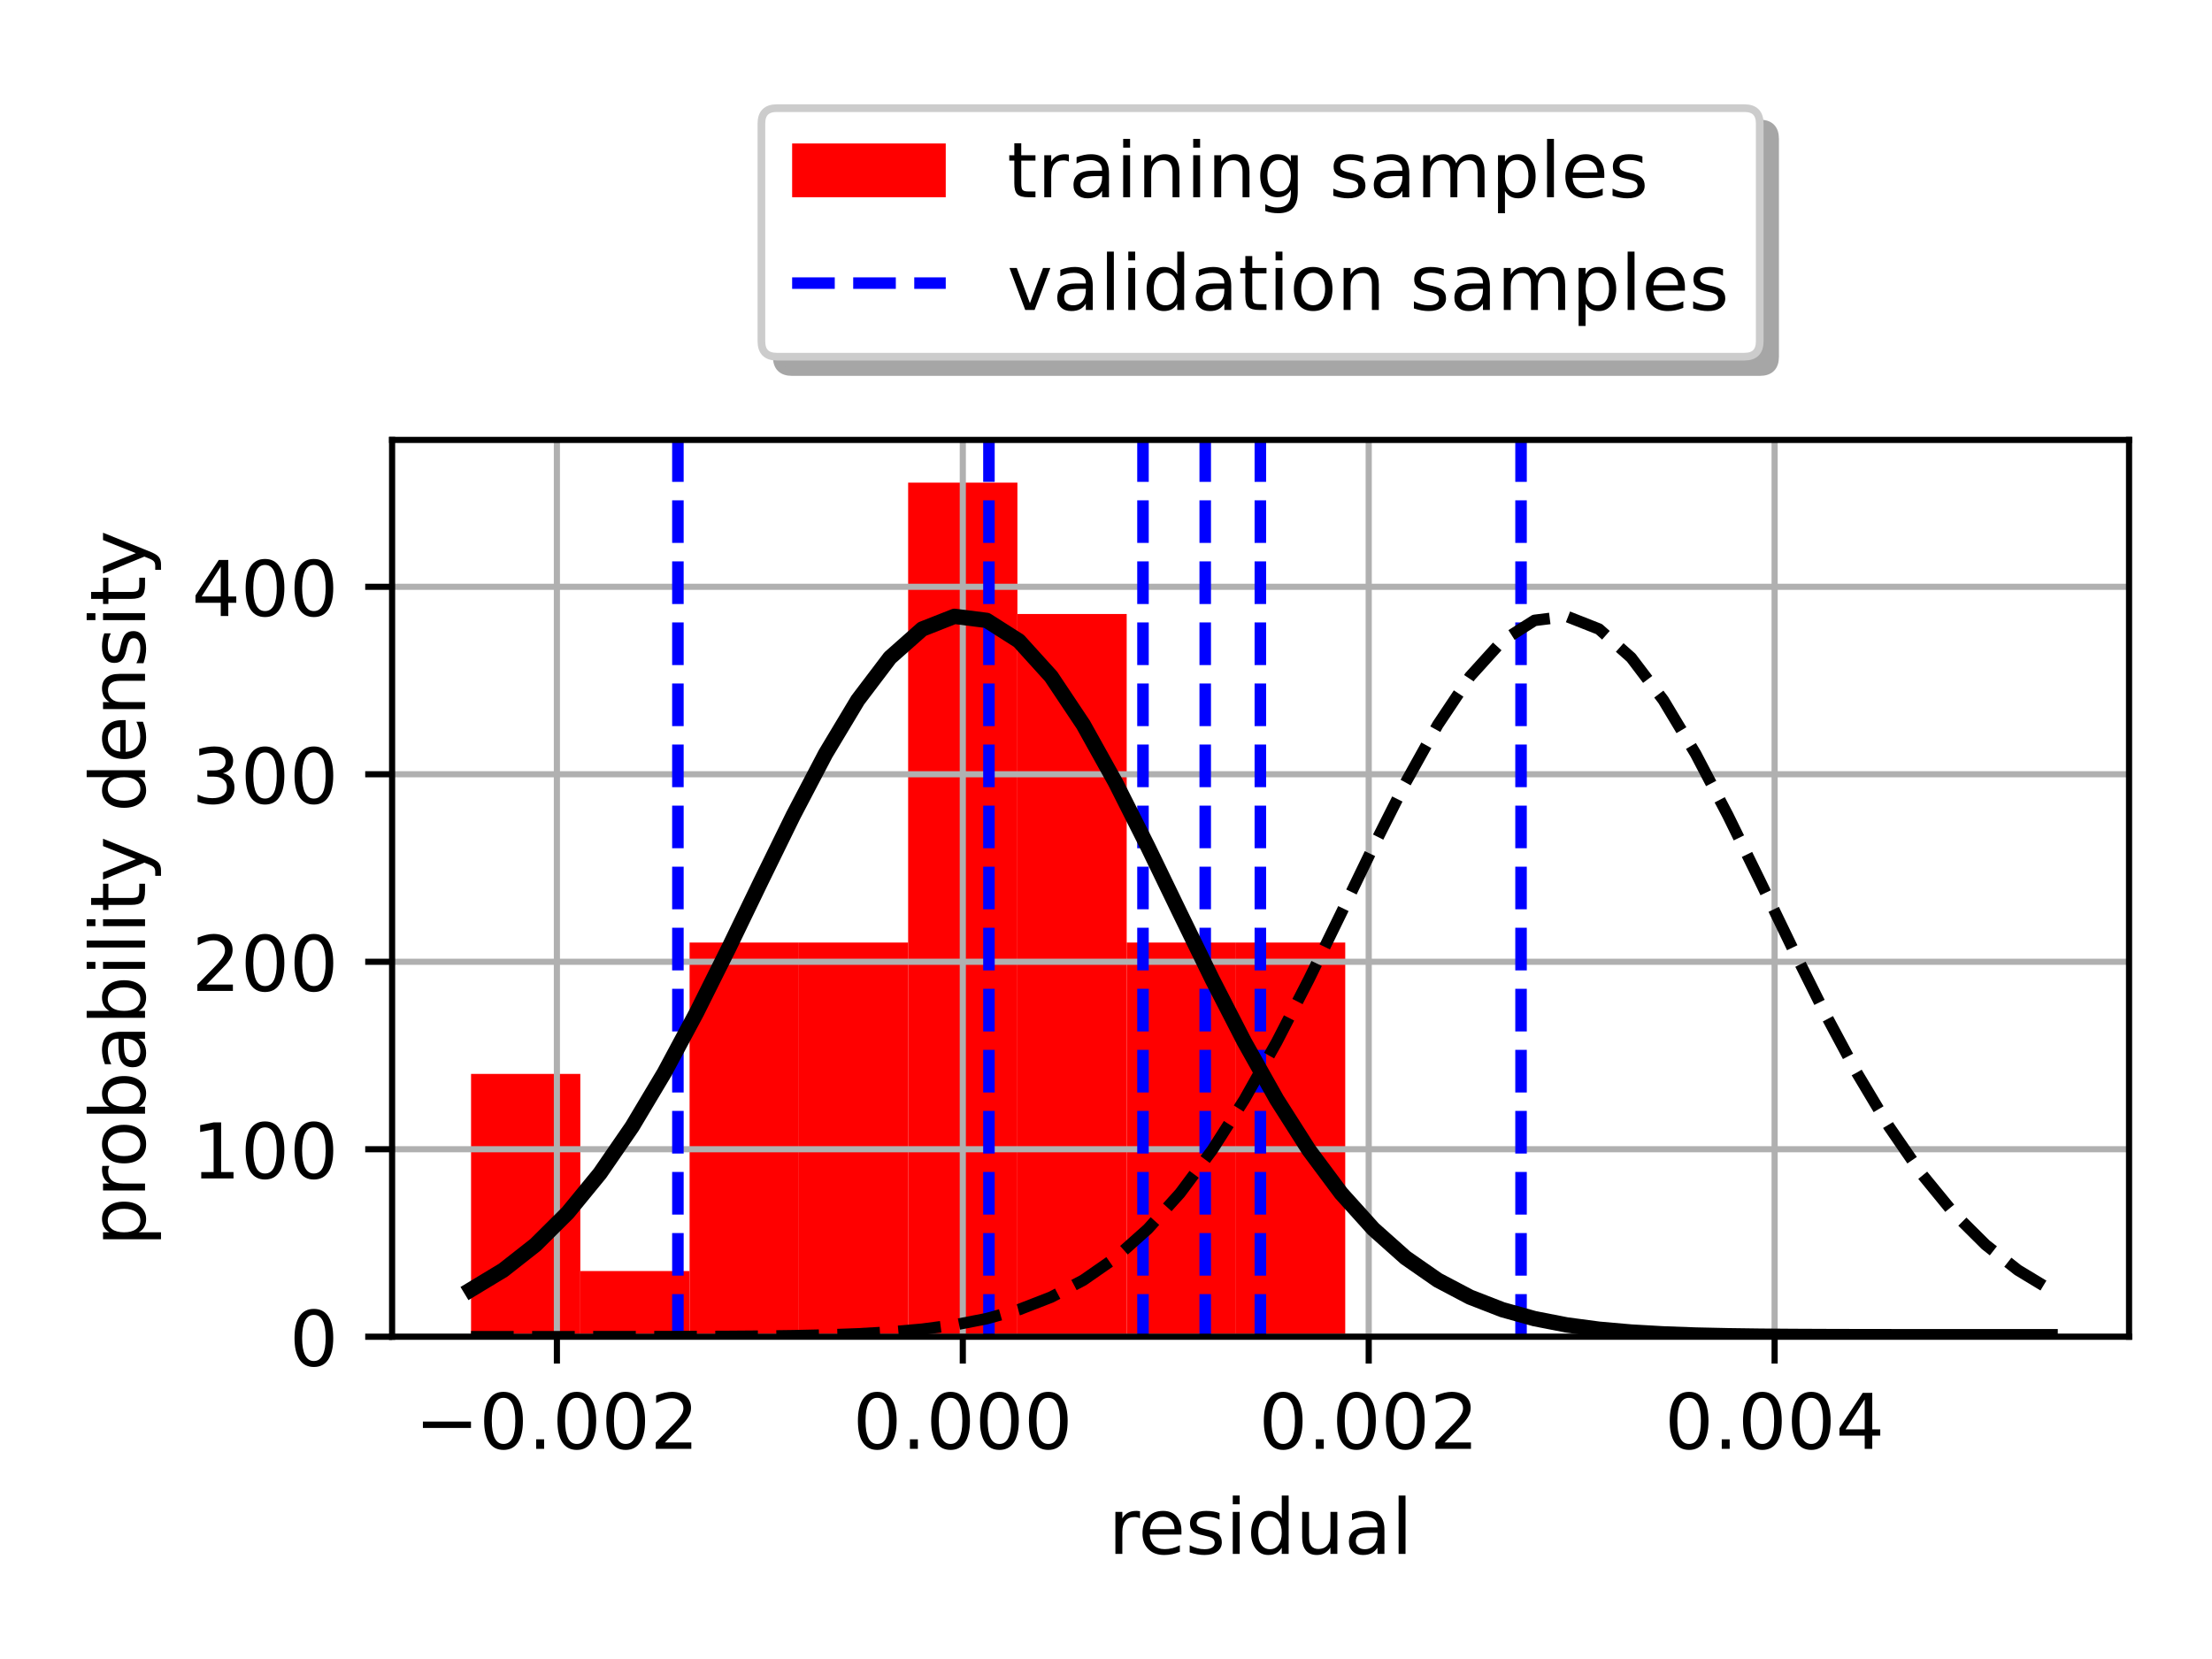
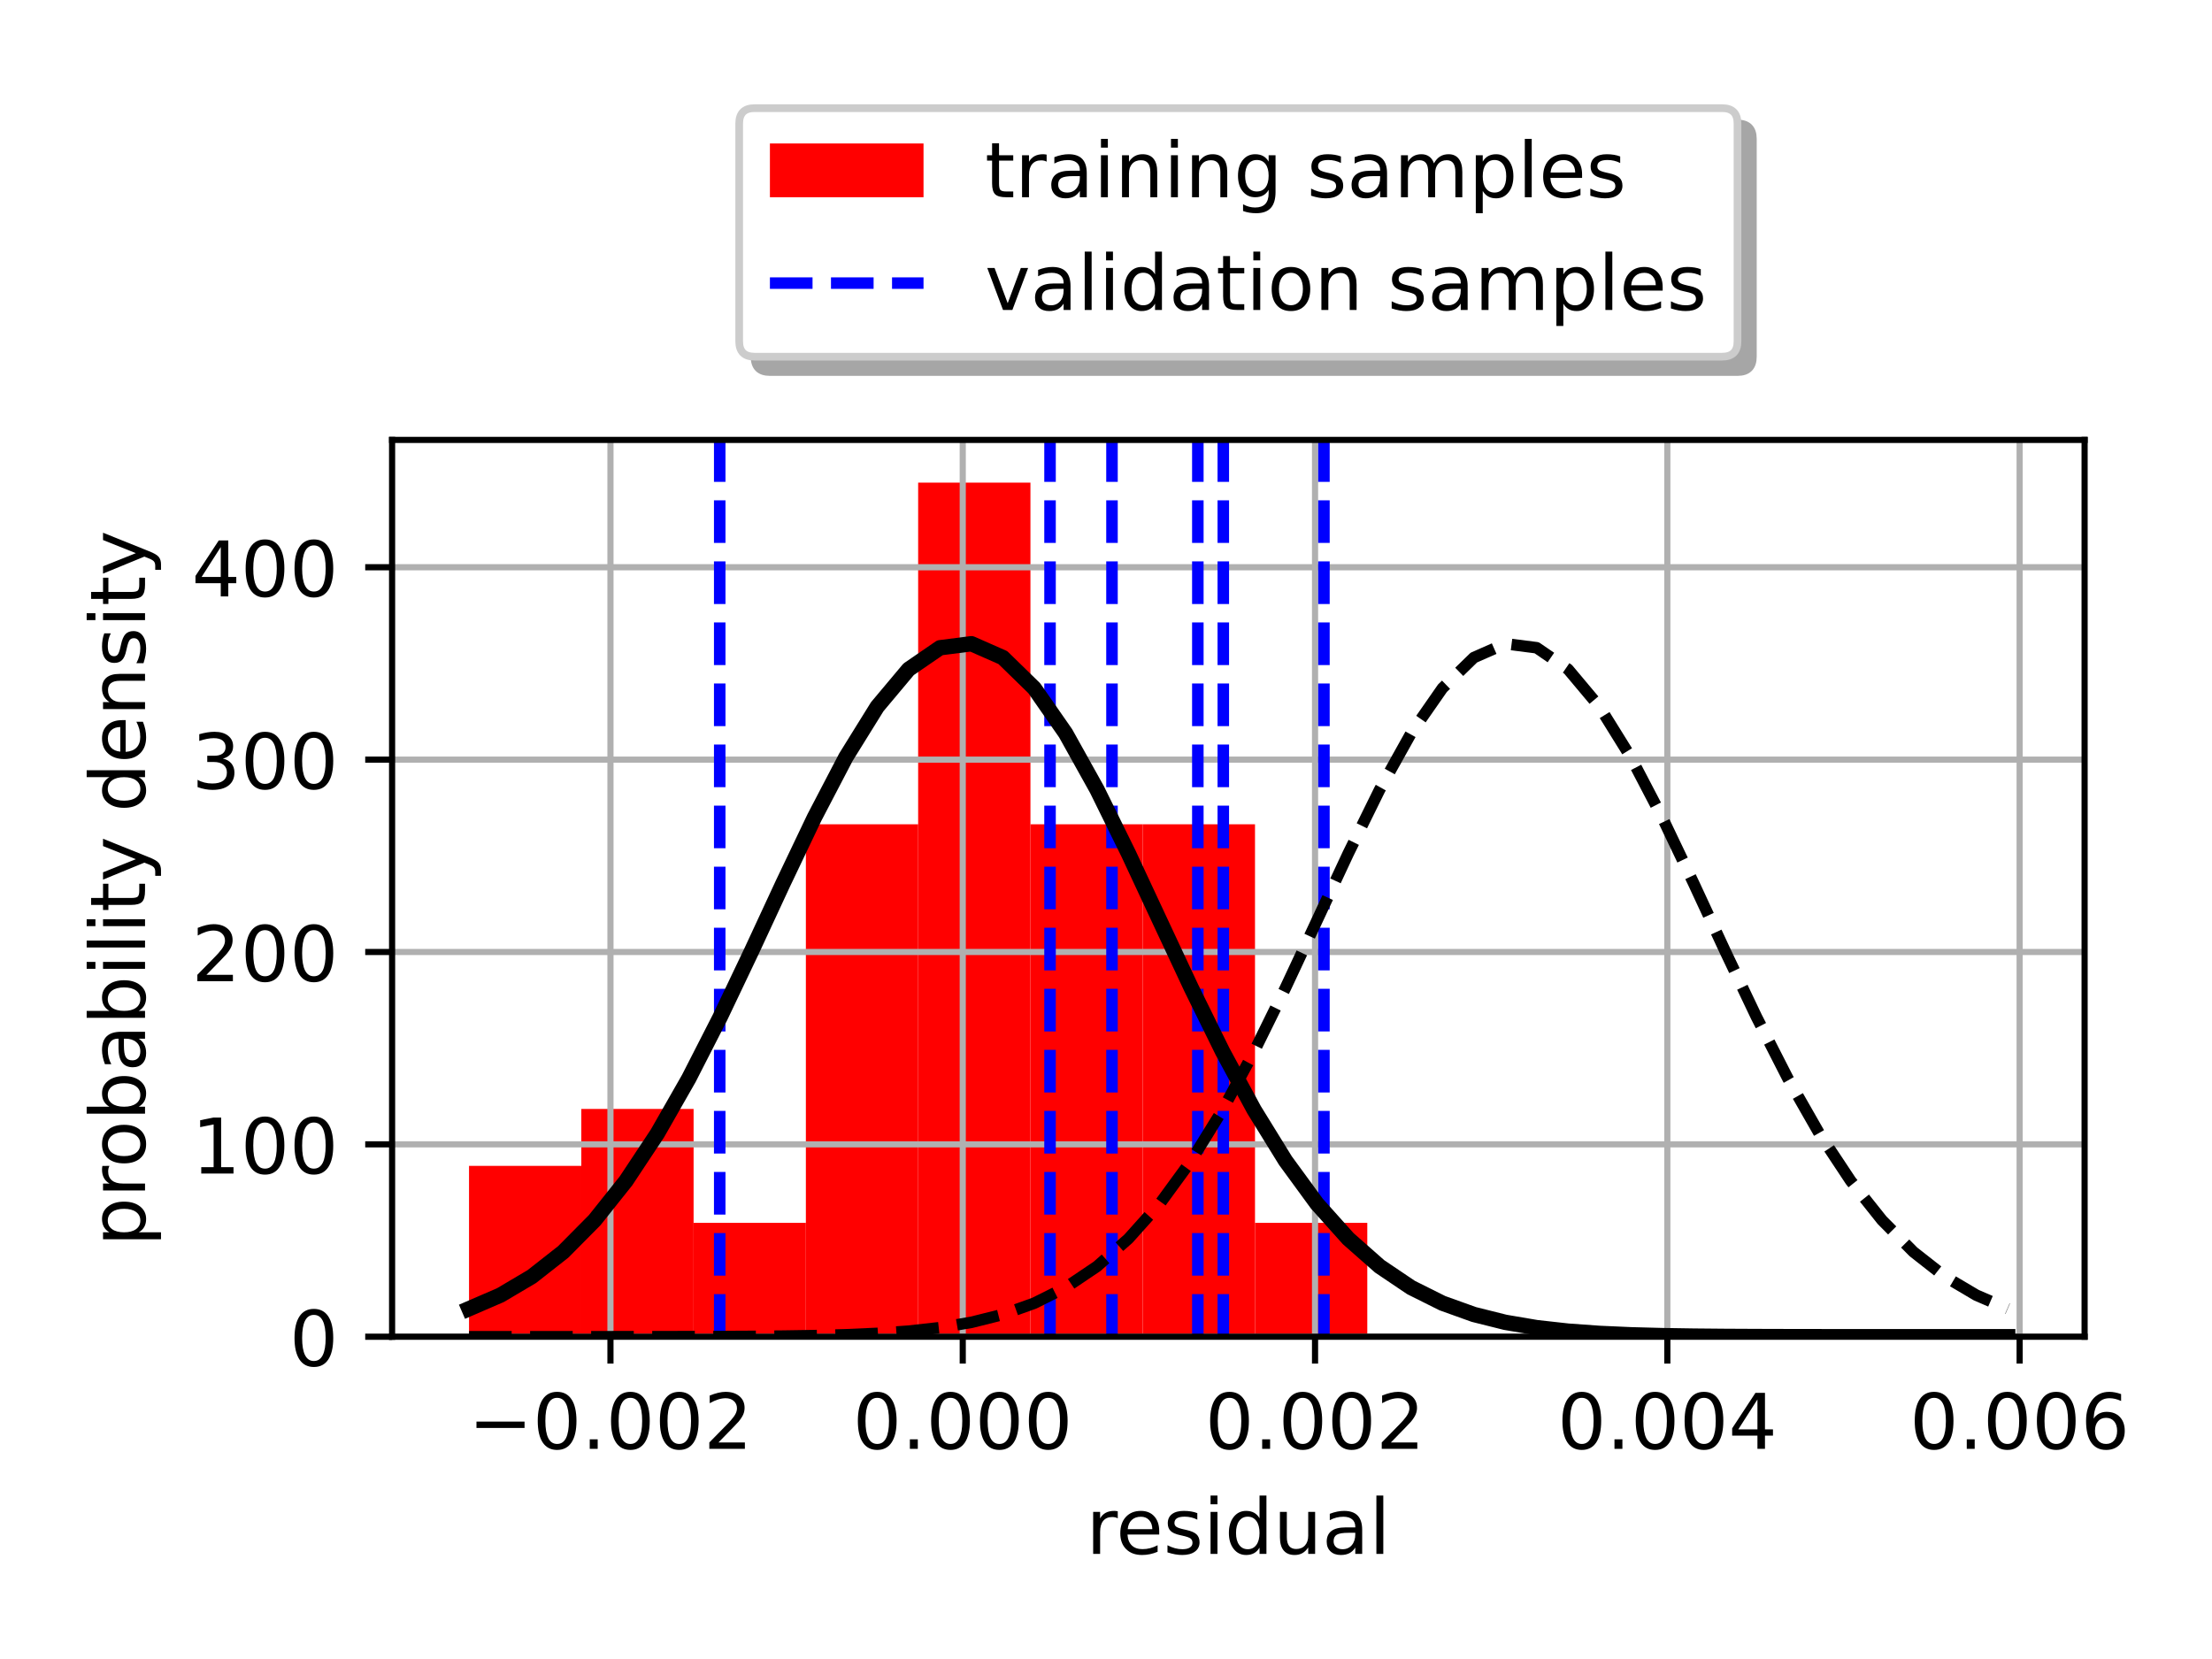
<svg xmlns="http://www.w3.org/2000/svg" xmlns:xlink="http://www.w3.org/1999/xlink" width="288pt" height="216pt" viewBox="0 0 288 216" version="1.1">
  <defs>
    <style type="text/css">*{stroke-linejoin: round; stroke-linecap: butt}</style>
  </defs>
  <g id="figure_1">
    <g id="patch_1">
      <path d="M 0 216  L 288 216  L 288 0  L 0 0  z " style="fill: #ffffff" />
    </g>
    <g id="axes_1">
      <g id="patch_2">
-         <path d="M 51.05 174.04  L 277.2 174.04  L 277.2 57.276  L 51.05 57.276  z " style="fill: #ffffff" />
+         <path d="M 51.05 174.04  L 271.413 174.04  L 271.413 57.276  L 51.05 57.276  z " style="fill: #ffffff" />
      </g>
      <g id="patch_3">
-         <path d="M 61.33 174.04  L 75.557 174.04  L 75.557 139.823  L 61.33 139.823  z " clip-path="url(#p3911aca12f)" style="fill: #ff0000" />
+         <path d="M 61.067 174.04  L 75.686 174.04  L 75.686 151.799  L 61.067 151.799  z " clip-path="url(#p7b6c5e322c)" style="fill: #ff0000" />
      </g>
      <g id="patch_4">
-         <path d="M 75.557 174.04  L 89.784 174.04  L 89.784 165.486  L 75.557 165.486  z " clip-path="url(#p3911aca12f)" style="fill: #ff0000" />
+         <path d="M 75.686 174.04  L 90.305 174.04  L 90.305 144.386  L 75.686 144.386  z " clip-path="url(#p7b6c5e322c)" style="fill: #ff0000" />
      </g>
      <g id="patch_5">
-         <path d="M 89.784 174.04  L 104.012 174.04  L 104.012 122.715  L 89.784 122.715  z " clip-path="url(#p3911aca12f)" style="fill: #ff0000" />
+         <path d="M 90.305 174.04  L 104.924 174.04  L 104.924 159.213  L 90.305 159.213  z " clip-path="url(#p7b6c5e322c)" style="fill: #ff0000" />
      </g>
      <g id="patch_6">
-         <path d="M 104.012 174.04  L 118.239 174.04  L 118.239 122.715  L 104.012 122.715  z " clip-path="url(#p3911aca12f)" style="fill: #ff0000" />
+         <path d="M 104.924 174.04  L 119.543 174.04  L 119.543 107.318  L 104.924 107.318  z " clip-path="url(#p7b6c5e322c)" style="fill: #ff0000" />
      </g>
      <g id="patch_7">
-         <path d="M 118.239 174.04  L 132.466 174.04  L 132.466 62.836  L 118.239 62.836  z " clip-path="url(#p3911aca12f)" style="fill: #ff0000" />
+         <path d="M 119.543 174.04  L 134.162 174.04  L 134.162 62.836  L 119.543 62.836  z " clip-path="url(#p7b6c5e322c)" style="fill: #ff0000" />
      </g>
      <g id="patch_8">
-         <path d="M 132.466 174.04  L 146.694 174.04  L 146.694 79.944  L 132.466 79.944  z " clip-path="url(#p3911aca12f)" style="fill: #ff0000" />
+         <path d="M 134.162 174.04  L 148.781 174.04  L 148.781 107.318  L 134.162 107.318  z " clip-path="url(#p7b6c5e322c)" style="fill: #ff0000" />
      </g>
      <g id="patch_9">
-         <path d="M 146.694 174.04  L 160.921 174.04  L 160.921 122.715  L 146.694 122.715  z " clip-path="url(#p3911aca12f)" style="fill: #ff0000" />
+         <path d="M 148.781 174.04  L 163.4 174.04  L 163.4 107.318  L 148.781 107.318  z " clip-path="url(#p7b6c5e322c)" style="fill: #ff0000" />
      </g>
      <g id="patch_10">
-         <path d="M 160.921 174.04  L 175.148 174.04  L 175.148 122.715  L 160.921 122.715  z " clip-path="url(#p3911aca12f)" style="fill: #ff0000" />
+         <path d="M 163.4 174.04  L 178.019 174.04  L 178.019 159.213  L 163.4 159.213  z " clip-path="url(#p7b6c5e322c)" style="fill: #ff0000" />
      </g>
      <g id="matplotlib.axis_1">
        <g id="xtick_1">
          <g id="line2d_1">
-             <path d="M 72.507 174.04  L 72.507 57.276  " clip-path="url(#p3911aca12f)" style="fill: none; stroke: #b0b0b0; stroke-width: 0.8; stroke-linecap: square" />
+             <path d="M 79.481 174.04  L 79.481 57.276  " clip-path="url(#p7b6c5e322c)" style="fill: none; stroke: #b0b0b0; stroke-width: 0.8; stroke-linecap: square" />
          </g>
          <g id="line2d_2">
            <defs>
-               <path id="m4d788b2079" d="M 0 0  L 0 3.5  " style="stroke: #000000; stroke-width: 0.8" />
-             </defs>
-             <g>
-               <use xlink:href="#m4d788b2079" x="72.507" y="174.04" style="stroke: #000000; stroke-width: 0.8" />
+               <path id="m85b36ac8df" d="M 0 0  L 0 3.5  " style="stroke: #000000; stroke-width: 0.8" />
+             </defs>
+             <g>
+               <use xlink:href="#m85b36ac8df" x="79.481" y="174.04" style="stroke: #000000; stroke-width: 0.8" />
            </g>
          </g>
          <g id="text_1">
-             <g transform="translate(54.00267 188.6384) scale(0.1 -0.1)">
+             <g transform="translate(60.97675 188.6384) scale(0.1 -0.1)">
              <defs>
                <path id="DejaVuSans-2212" d="M 678 2272  L 4684 2272  L 4684 1741  L 678 1741  L 678 2272  z " transform="scale(0.015625)" />
                <path id="DejaVuSans-30" d="M 2034 4250  Q 1547 4250 1301 3770  Q 1056 3291 1056 2328  Q 1056 1369 1301 889  Q 1547 409 2034 409  Q 2525 409 2770 889  Q 3016 1369 3016 2328  Q 3016 3291 2770 3770  Q 2525 4250 2034 4250  z M 2034 4750  Q 2819 4750 3233 4129  Q 3647 3509 3647 2328  Q 3647 1150 3233 529  Q 2819 -91 2034 -91  Q 1250 -91 836 529  Q 422 1150 422 2328  Q 422 3509 836 4129  Q 1250 4750 2034 4750  z " transform="scale(0.015625)" />
                <path id="DejaVuSans-2e" d="M 684 794  L 1344 794  L 1344 0  L 684 0  L 684 794  z " transform="scale(0.015625)" />
                <path id="DejaVuSans-32" d="M 1228 531  L 3431 531  L 3431 0  L 469 0  L 469 531  Q 828 903 1448 1529  Q 2069 2156 2228 2338  Q 2531 2678 2651 2914  Q 2772 3150 2772 3378  Q 2772 3750 2511 3984  Q 2250 4219 1831 4219  Q 1534 4219 1204 4116  Q 875 4013 500 3803  L 500 4441  Q 881 4594 1212 4672  Q 1544 4750 1819 4750  Q 2544 4750 2975 4387  Q 3406 4025 3406 3419  Q 3406 3131 3298 2873  Q 3191 2616 2906 2266  Q 2828 2175 2409 1742  Q 1991 1309 1228 531  z " transform="scale(0.015625)" />
              </defs>
              <use xlink:href="#DejaVuSans-2212" />
              <use xlink:href="#DejaVuSans-30" x="83.789" />
              <use xlink:href="#DejaVuSans-2e" x="147.412" />
              <use xlink:href="#DejaVuSans-30" x="179.199" />
              <use xlink:href="#DejaVuSans-30" x="242.822" />
              <use xlink:href="#DejaVuSans-32" x="306.445" />
            </g>
          </g>
        </g>
        <g id="xtick_2">
          <g id="line2d_3">
-             <path d="M 125.356 174.04  L 125.356 57.276  " clip-path="url(#p3911aca12f)" style="fill: none; stroke: #b0b0b0; stroke-width: 0.8; stroke-linecap: square" />
+             <path d="M 125.349 174.04  L 125.349 57.276  " clip-path="url(#p7b6c5e322c)" style="fill: none; stroke: #b0b0b0; stroke-width: 0.8; stroke-linecap: square" />
          </g>
          <g id="line2d_4">
            <g>
-               <use xlink:href="#m4d788b2079" x="125.356" y="174.04" style="stroke: #000000; stroke-width: 0.8" />
+               <use xlink:href="#m85b36ac8df" x="125.349" y="174.04" style="stroke: #000000; stroke-width: 0.8" />
            </g>
          </g>
          <g id="text_2">
-             <g transform="translate(111.0416 188.6384) scale(0.1 -0.1)">
+             <g transform="translate(111.0349 188.6384) scale(0.1 -0.1)">
              <use xlink:href="#DejaVuSans-30" />
              <use xlink:href="#DejaVuSans-2e" x="63.623" />
              <use xlink:href="#DejaVuSans-30" x="95.41" />
              <use xlink:href="#DejaVuSans-30" x="159.033" />
              <use xlink:href="#DejaVuSans-30" x="222.656" />
            </g>
          </g>
        </g>
        <g id="xtick_3">
          <g id="line2d_5">
-             <path d="M 178.205 174.04  L 178.205 57.276  " clip-path="url(#p3911aca12f)" style="fill: none; stroke: #b0b0b0; stroke-width: 0.8; stroke-linecap: square" />
+             <path d="M 171.217 174.04  L 171.217 57.276  " clip-path="url(#p7b6c5e322c)" style="fill: none; stroke: #b0b0b0; stroke-width: 0.8; stroke-linecap: square" />
          </g>
          <g id="line2d_6">
            <g>
-               <use xlink:href="#m4d788b2079" x="178.205" y="174.04" style="stroke: #000000; stroke-width: 0.8" />
+               <use xlink:href="#m85b36ac8df" x="171.217" y="174.04" style="stroke: #000000; stroke-width: 0.8" />
            </g>
          </g>
          <g id="text_3">
-             <g transform="translate(163.8907 188.6384) scale(0.1 -0.1)">
+             <g transform="translate(156.9032 188.6384) scale(0.1 -0.1)">
              <use xlink:href="#DejaVuSans-30" />
              <use xlink:href="#DejaVuSans-2e" x="63.623" />
              <use xlink:href="#DejaVuSans-30" x="95.41" />
              <use xlink:href="#DejaVuSans-30" x="159.033" />
              <use xlink:href="#DejaVuSans-32" x="222.656" />
            </g>
          </g>
        </g>
        <g id="xtick_4">
          <g id="line2d_7">
-             <path d="M 231.054 174.04  L 231.054 57.276  " clip-path="url(#p3911aca12f)" style="fill: none; stroke: #b0b0b0; stroke-width: 0.8; stroke-linecap: square" />
+             <path d="M 217.086 174.04  L 217.086 57.276  " clip-path="url(#p7b6c5e322c)" style="fill: none; stroke: #b0b0b0; stroke-width: 0.8; stroke-linecap: square" />
          </g>
          <g id="line2d_8">
            <g>
-               <use xlink:href="#m4d788b2079" x="231.054" y="174.04" style="stroke: #000000; stroke-width: 0.8" />
+               <use xlink:href="#m85b36ac8df" x="217.086" y="174.04" style="stroke: #000000; stroke-width: 0.8" />
            </g>
          </g>
          <g id="text_4">
-             <g transform="translate(216.7398 188.6384) scale(0.1 -0.1)">
+             <g transform="translate(202.7715 188.6384) scale(0.1 -0.1)">
              <defs>
                <path id="DejaVuSans-34" d="M 2419 4116  L 825 1625  L 2419 1625  L 2419 4116  z M 2253 4666  L 3047 4666  L 3047 1625  L 3713 1625  L 3713 1100  L 3047 1100  L 3047 0  L 2419 0  L 2419 1100  L 313 1100  L 313 1709  L 2253 4666  z " transform="scale(0.015625)" />
              </defs>
              <use xlink:href="#DejaVuSans-30" />
              <use xlink:href="#DejaVuSans-2e" x="63.623" />
              <use xlink:href="#DejaVuSans-30" x="95.41" />
              <use xlink:href="#DejaVuSans-30" x="159.033" />
              <use xlink:href="#DejaVuSans-34" x="222.656" />
            </g>
          </g>
        </g>
-         <g id="text_5">
-           <g transform="translate(144.3156 202.3166) scale(0.1 -0.1)">
+         <g id="xtick_5">
+           <g id="line2d_9">
+             <path d="M 262.954 174.04  L 262.954 57.276  " clip-path="url(#p7b6c5e322c)" style="fill: none; stroke: #b0b0b0; stroke-width: 0.8; stroke-linecap: square" />
+           </g>
+           <g id="line2d_10">
+             <g>
+               <use xlink:href="#m85b36ac8df" x="262.954" y="174.04" style="stroke: #000000; stroke-width: 0.8" />
+             </g>
+           </g>
+           <g id="text_5">
+             <g transform="translate(248.6398 188.6384) scale(0.1 -0.1)">
+               <defs>
+                 <path id="DejaVuSans-36" d="M 2113 2584  Q 1688 2584 1439 2293  Q 1191 2003 1191 1497  Q 1191 994 1439 701  Q 1688 409 2113 409  Q 2538 409 2786 701  Q 3034 994 3034 1497  Q 3034 2003 2786 2293  Q 2538 2584 2113 2584  z M 3366 4563  L 3366 3988  Q 3128 4100 2886 4159  Q 2644 4219 2406 4219  Q 1781 4219 1451 3797  Q 1122 3375 1075 2522  Q 1259 2794 1537 2939  Q 1816 3084 2150 3084  Q 2853 3084 3261 2657  Q 3669 2231 3669 1497  Q 3669 778 3244 343  Q 2819 -91 2113 -91  Q 1303 -91 875 529  Q 447 1150 447 2328  Q 447 3434 972 4092  Q 1497 4750 2381 4750  Q 2619 4750 2861 4703  Q 3103 4656 3366 4563  z " transform="scale(0.015625)" />
+               </defs>
+               <use xlink:href="#DejaVuSans-30" />
+               <use xlink:href="#DejaVuSans-2e" x="63.623" />
+               <use xlink:href="#DejaVuSans-30" x="95.41" />
+               <use xlink:href="#DejaVuSans-30" x="159.033" />
+               <use xlink:href="#DejaVuSans-36" x="222.656" />
+             </g>
+           </g>
+         </g>
+         <g id="text_6">
+           <g transform="translate(141.4223 202.3166) scale(0.1 -0.1)">
            <defs>
              <path id="DejaVuSans-72" d="M 2631 2963  Q 2534 3019 2420 3045  Q 2306 3072 2169 3072  Q 1681 3072 1420 2755  Q 1159 2438 1159 1844  L 1159 0  L 581 0  L 581 3500  L 1159 3500  L 1159 2956  Q 1341 3275 1631 3429  Q 1922 3584 2338 3584  Q 2397 3584 2469 3576  Q 2541 3569 2628 3553  L 2631 2963  z " transform="scale(0.015625)" />
              <path id="DejaVuSans-65" d="M 3597 1894  L 3597 1613  L 953 1613  Q 991 1019 1311 708  Q 1631 397 2203 397  Q 2534 397 2845 478  Q 3156 559 3463 722  L 3463 178  Q 3153 47 2828 -22  Q 2503 -91 2169 -91  Q 1331 -91 842 396  Q 353 884 353 1716  Q 353 2575 817 3079  Q 1281 3584 2069 3584  Q 2775 3584 3186 3129  Q 3597 2675 3597 1894  z M 3022 2063  Q 3016 2534 2758 2815  Q 2500 3097 2075 3097  Q 1594 3097 1305 2825  Q 1016 2553 972 2059  L 3022 2063  z " transform="scale(0.015625)" />
              <path id="DejaVuSans-73" d="M 2834 3397  L 2834 2853  Q 2591 2978 2328 3040  Q 2066 3103 1784 3103  Q 1356 3103 1142 2972  Q 928 2841 928 2578  Q 928 2378 1081 2264  Q 1234 2150 1697 2047  L 1894 2003  Q 2506 1872 2764 1633  Q 3022 1394 3022 966  Q 3022 478 2636 193  Q 2250 -91 1575 -91  Q 1294 -91 989 -36  Q 684 19 347 128  L 347 722  Q 666 556 975 473  Q 1284 391 1588 391  Q 1994 391 2212 530  Q 2431 669 2431 922  Q 2431 1156 2273 1281  Q 2116 1406 1581 1522  L 1381 1569  Q 847 1681 609 1914  Q 372 2147 372 2553  Q 372 3047 722 3315  Q 1072 3584 1716 3584  Q 2034 3584 2315 3537  Q 2597 3491 2834 3397  z " transform="scale(0.015625)" />
              <path id="DejaVuSans-69" d="M 603 3500  L 1178 3500  L 1178 0  L 603 0  L 603 3500  z M 603 4863  L 1178 4863  L 1178 4134  L 603 4134  L 603 4863  z " transform="scale(0.015625)" />
              <path id="DejaVuSans-64" d="M 2906 2969  L 2906 4863  L 3481 4863  L 3481 0  L 2906 0  L 2906 525  Q 2725 213 2448 61  Q 2172 -91 1784 -91  Q 1150 -91 751 415  Q 353 922 353 1747  Q 353 2572 751 3078  Q 1150 3584 1784 3584  Q 2172 3584 2448 3432  Q 2725 3281 2906 2969  z M 947 1747  Q 947 1113 1208 752  Q 1469 391 1925 391  Q 2381 391 2643 752  Q 2906 1113 2906 1747  Q 2906 2381 2643 2742  Q 2381 3103 1925 3103  Q 1469 3103 1208 2742  Q 947 2381 947 1747  z " transform="scale(0.015625)" />
              <path id="DejaVuSans-75" d="M 544 1381  L 544 3500  L 1119 3500  L 1119 1403  Q 1119 906 1312 657  Q 1506 409 1894 409  Q 2359 409 2629 706  Q 2900 1003 2900 1516  L 2900 3500  L 3475 3500  L 3475 0  L 2900 0  L 2900 538  Q 2691 219 2414 64  Q 2138 -91 1772 -91  Q 1169 -91 856 284  Q 544 659 544 1381  z M 1991 3584  L 1991 3584  z " transform="scale(0.015625)" />
              <path id="DejaVuSans-61" d="M 2194 1759  Q 1497 1759 1228 1600  Q 959 1441 959 1056  Q 959 750 1161 570  Q 1363 391 1709 391  Q 2188 391 2477 730  Q 2766 1069 2766 1631  L 2766 1759  L 2194 1759  z M 3341 1997  L 3341 0  L 2766 0  L 2766 531  Q 2569 213 2275 61  Q 1981 -91 1556 -91  Q 1019 -91 701 211  Q 384 513 384 1019  Q 384 1609 779 1909  Q 1175 2209 1959 2209  L 2766 2209  L 2766 2266  Q 2766 2663 2505 2880  Q 2244 3097 1772 3097  Q 1472 3097 1187 3025  Q 903 2953 641 2809  L 641 3341  Q 956 3463 1253 3523  Q 1550 3584 1831 3584  Q 2591 3584 2966 3190  Q 3341 2797 3341 1997  z " transform="scale(0.015625)" />
              <path id="DejaVuSans-6c" d="M 603 4863  L 1178 4863  L 1178 0  L 603 0  L 603 4863  z " transform="scale(0.015625)" />
            </defs>
            <use xlink:href="#DejaVuSans-72" />
            <use xlink:href="#DejaVuSans-65" x="38.863" />
            <use xlink:href="#DejaVuSans-73" x="100.387" />
            <use xlink:href="#DejaVuSans-69" x="152.486" />
            <use xlink:href="#DejaVuSans-64" x="180.27" />
            <use xlink:href="#DejaVuSans-75" x="243.746" />
            <use xlink:href="#DejaVuSans-61" x="307.125" />
            <use xlink:href="#DejaVuSans-6c" x="368.404" />
          </g>
        </g>
      </g>
      <g id="matplotlib.axis_2">
        <g id="ytick_1">
-           <g id="line2d_9">
-             <path d="M 51.05 174.04  L 277.2 174.04  " clip-path="url(#p3911aca12f)" style="fill: none; stroke: #b0b0b0; stroke-width: 0.8; stroke-linecap: square" />
-           </g>
-           <g id="line2d_10">
-             <defs>
-               <path id="m37b6afaccd" d="M 0 0  L -3.5 0  " style="stroke: #000000; stroke-width: 0.8" />
-             </defs>
-             <g>
-               <use xlink:href="#m37b6afaccd" x="51.05" y="174.04" style="stroke: #000000; stroke-width: 0.8" />
-             </g>
-           </g>
-           <g id="text_6">
+           <g id="line2d_11">
+             <path d="M 51.05 174.04  L 271.413 174.04  " clip-path="url(#p7b6c5e322c)" style="fill: none; stroke: #b0b0b0; stroke-width: 0.8; stroke-linecap: square" />
+           </g>
+           <g id="line2d_12">
+             <defs>
+               <path id="maf7dfb582a" d="M 0 0  L -3.5 0  " style="stroke: #000000; stroke-width: 0.8" />
+             </defs>
+             <g>
+               <use xlink:href="#maf7dfb582a" x="51.05" y="174.04" style="stroke: #000000; stroke-width: 0.8" />
+             </g>
+           </g>
+           <g id="text_7">
            <g transform="translate(37.6875 177.8392) scale(0.1 -0.1)">
              <use xlink:href="#DejaVuSans-30" />
            </g>
          </g>
        </g>
        <g id="ytick_2">
-           <g id="line2d_11">
-             <path d="M 51.05 149.63  L 277.2 149.63  " clip-path="url(#p3911aca12f)" style="fill: none; stroke: #b0b0b0; stroke-width: 0.8; stroke-linecap: square" />
-           </g>
-           <g id="line2d_12">
-             <g>
-               <use xlink:href="#m37b6afaccd" x="51.05" y="149.63" style="stroke: #000000; stroke-width: 0.8" />
-             </g>
-           </g>
-           <g id="text_7">
-             <g transform="translate(24.9625 153.4292) scale(0.1 -0.1)">
+           <g id="line2d_13">
+             <path d="M 51.05 148.994  L 271.413 148.994  " clip-path="url(#p7b6c5e322c)" style="fill: none; stroke: #b0b0b0; stroke-width: 0.8; stroke-linecap: square" />
+           </g>
+           <g id="line2d_14">
+             <g>
+               <use xlink:href="#maf7dfb582a" x="51.05" y="148.994" style="stroke: #000000; stroke-width: 0.8" />
+             </g>
+           </g>
+           <g id="text_8">
+             <g transform="translate(24.9625 152.793) scale(0.1 -0.1)">
              <defs>
                <path id="DejaVuSans-31" d="M 794 531  L 1825 531  L 1825 4091  L 703 3866  L 703 4441  L 1819 4666  L 2450 4666  L 2450 531  L 3481 531  L 3481 0  L 794 0  L 794 531  z " transform="scale(0.015625)" />
              </defs>
              <use xlink:href="#DejaVuSans-31" />
              <use xlink:href="#DejaVuSans-30" x="63.623" />
              <use xlink:href="#DejaVuSans-30" x="127.246" />
            </g>
          </g>
        </g>
        <g id="ytick_3">
-           <g id="line2d_13">
-             <path d="M 51.05 125.22  L 277.2 125.22  " clip-path="url(#p3911aca12f)" style="fill: none; stroke: #b0b0b0; stroke-width: 0.8; stroke-linecap: square" />
-           </g>
-           <g id="line2d_14">
-             <g>
-               <use xlink:href="#m37b6afaccd" x="51.05" y="125.22" style="stroke: #000000; stroke-width: 0.8" />
-             </g>
-           </g>
-           <g id="text_8">
-             <g transform="translate(24.9625 129.0192) scale(0.1 -0.1)">
+           <g id="line2d_15">
+             <path d="M 51.05 123.948  L 271.413 123.948  " clip-path="url(#p7b6c5e322c)" style="fill: none; stroke: #b0b0b0; stroke-width: 0.8; stroke-linecap: square" />
+           </g>
+           <g id="line2d_16">
+             <g>
+               <use xlink:href="#maf7dfb582a" x="51.05" y="123.948" style="stroke: #000000; stroke-width: 0.8" />
+             </g>
+           </g>
+           <g id="text_9">
+             <g transform="translate(24.9625 127.7468) scale(0.1 -0.1)">
              <use xlink:href="#DejaVuSans-32" />
              <use xlink:href="#DejaVuSans-30" x="63.623" />
              <use xlink:href="#DejaVuSans-30" x="127.246" />
            </g>
          </g>
        </g>
        <g id="ytick_4">
-           <g id="line2d_15">
-             <path d="M 51.05 100.81  L 277.2 100.81  " clip-path="url(#p3911aca12f)" style="fill: none; stroke: #b0b0b0; stroke-width: 0.8; stroke-linecap: square" />
-           </g>
-           <g id="line2d_16">
-             <g>
-               <use xlink:href="#m37b6afaccd" x="51.05" y="100.81" style="stroke: #000000; stroke-width: 0.8" />
-             </g>
-           </g>
-           <g id="text_9">
-             <g transform="translate(24.9625 104.6092) scale(0.1 -0.1)">
+           <g id="line2d_17">
+             <path d="M 51.05 98.901  L 271.413 98.901  " clip-path="url(#p7b6c5e322c)" style="fill: none; stroke: #b0b0b0; stroke-width: 0.8; stroke-linecap: square" />
+           </g>
+           <g id="line2d_18">
+             <g>
+               <use xlink:href="#maf7dfb582a" x="51.05" y="98.901" style="stroke: #000000; stroke-width: 0.8" />
+             </g>
+           </g>
+           <g id="text_10">
+             <g transform="translate(24.9625 102.7006) scale(0.1 -0.1)">
              <defs>
                <path id="DejaVuSans-33" d="M 2597 2516  Q 3050 2419 3304 2112  Q 3559 1806 3559 1356  Q 3559 666 3084 287  Q 2609 -91 1734 -91  Q 1441 -91 1130 -33  Q 819 25 488 141  L 488 750  Q 750 597 1062 519  Q 1375 441 1716 441  Q 2309 441 2620 675  Q 2931 909 2931 1356  Q 2931 1769 2642 2001  Q 2353 2234 1838 2234  L 1294 2234  L 1294 2753  L 1863 2753  Q 2328 2753 2575 2939  Q 2822 3125 2822 3475  Q 2822 3834 2567 4026  Q 2313 4219 1838 4219  Q 1578 4219 1281 4162  Q 984 4106 628 3988  L 628 4550  Q 988 4650 1302 4700  Q 1616 4750 1894 4750  Q 2613 4750 3031 4423  Q 3450 4097 3450 3541  Q 3450 3153 3228 2886  Q 3006 2619 2597 2516  z " transform="scale(0.015625)" />
              </defs>
              <use xlink:href="#DejaVuSans-33" />
              <use xlink:href="#DejaVuSans-30" x="63.623" />
              <use xlink:href="#DejaVuSans-30" x="127.246" />
            </g>
          </g>
        </g>
        <g id="ytick_5">
-           <g id="line2d_17">
-             <path d="M 51.05 76.4  L 277.2 76.4  " clip-path="url(#p3911aca12f)" style="fill: none; stroke: #b0b0b0; stroke-width: 0.8; stroke-linecap: square" />
-           </g>
-           <g id="line2d_18">
-             <g>
-               <use xlink:href="#m37b6afaccd" x="51.05" y="76.4" style="stroke: #000000; stroke-width: 0.8" />
-             </g>
-           </g>
-           <g id="text_10">
-             <g transform="translate(24.9625 80.19916) scale(0.1 -0.1)">
+           <g id="line2d_19">
+             <path d="M 51.05 73.855  L 271.413 73.855  " clip-path="url(#p7b6c5e322c)" style="fill: none; stroke: #b0b0b0; stroke-width: 0.8; stroke-linecap: square" />
+           </g>
+           <g id="line2d_20">
+             <g>
+               <use xlink:href="#maf7dfb582a" x="51.05" y="73.855" style="stroke: #000000; stroke-width: 0.8" />
+             </g>
+           </g>
+           <g id="text_11">
+             <g transform="translate(24.9625 77.65444) scale(0.1 -0.1)">
              <use xlink:href="#DejaVuSans-34" />
              <use xlink:href="#DejaVuSans-30" x="63.623" />
              <use xlink:href="#DejaVuSans-30" x="127.246" />
            </g>
          </g>
        </g>
-         <g id="text_11">
+         <g id="text_12">
          <g transform="translate(18.88281 162.2557) rotate(-90) scale(0.1 -0.1)">
            <defs>
              <path id="DejaVuSans-70" d="M 1159 525  L 1159 -1331  L 581 -1331  L 581 3500  L 1159 3500  L 1159 2969  Q 1341 3281 1617 3432  Q 1894 3584 2278 3584  Q 2916 3584 3314 3078  Q 3713 2572 3713 1747  Q 3713 922 3314 415  Q 2916 -91 2278 -91  Q 1894 -91 1617 61  Q 1341 213 1159 525  z M 3116 1747  Q 3116 2381 2855 2742  Q 2594 3103 2138 3103  Q 1681 3103 1420 2742  Q 1159 2381 1159 1747  Q 1159 1113 1420 752  Q 1681 391 2138 391  Q 2594 391 2855 752  Q 3116 1113 3116 1747  z " transform="scale(0.015625)" />
              <path id="DejaVuSans-6f" d="M 1959 3097  Q 1497 3097 1228 2736  Q 959 2375 959 1747  Q 959 1119 1226 758  Q 1494 397 1959 397  Q 2419 397 2687 759  Q 2956 1122 2956 1747  Q 2956 2369 2687 2733  Q 2419 3097 1959 3097  z M 1959 3584  Q 2709 3584 3137 3096  Q 3566 2609 3566 1747  Q 3566 888 3137 398  Q 2709 -91 1959 -91  Q 1206 -91 779 398  Q 353 888 353 1747  Q 353 2609 779 3096  Q 1206 3584 1959 3584  z " transform="scale(0.015625)" />
              <path id="DejaVuSans-62" d="M 3116 1747  Q 3116 2381 2855 2742  Q 2594 3103 2138 3103  Q 1681 3103 1420 2742  Q 1159 2381 1159 1747  Q 1159 1113 1420 752  Q 1681 391 2138 391  Q 2594 391 2855 752  Q 3116 1113 3116 1747  z M 1159 2969  Q 1341 3281 1617 3432  Q 1894 3584 2278 3584  Q 2916 3584 3314 3078  Q 3713 2572 3713 1747  Q 3713 922 3314 415  Q 2916 -91 2278 -91  Q 1894 -91 1617 61  Q 1341 213 1159 525  L 1159 0  L 581 0  L 581 4863  L 1159 4863  L 1159 2969  z " transform="scale(0.015625)" />
              <path id="DejaVuSans-74" d="M 1172 4494  L 1172 3500  L 2356 3500  L 2356 3053  L 1172 3053  L 1172 1153  Q 1172 725 1289 603  Q 1406 481 1766 481  L 2356 481  L 2356 0  L 1766 0  Q 1100 0 847 248  Q 594 497 594 1153  L 594 3053  L 172 3053  L 172 3500  L 594 3500  L 594 4494  L 1172 4494  z " transform="scale(0.015625)" />
              <path id="DejaVuSans-79" d="M 2059 -325  Q 1816 -950 1584 -1140  Q 1353 -1331 966 -1331  L 506 -1331  L 506 -850  L 844 -850  Q 1081 -850 1212 -737  Q 1344 -625 1503 -206  L 1606 56  L 191 3500  L 800 3500  L 1894 763  L 2988 3500  L 3597 3500  L 2059 -325  z " transform="scale(0.015625)" />
              <path id="DejaVuSans-20" transform="scale(0.015625)" />
              <path id="DejaVuSans-6e" d="M 3513 2113  L 3513 0  L 2938 0  L 2938 2094  Q 2938 2591 2744 2837  Q 2550 3084 2163 3084  Q 1697 3084 1428 2787  Q 1159 2491 1159 1978  L 1159 0  L 581 0  L 581 3500  L 1159 3500  L 1159 2956  Q 1366 3272 1645 3428  Q 1925 3584 2291 3584  Q 2894 3584 3203 3211  Q 3513 2838 3513 2113  z " transform="scale(0.015625)" />
            </defs>
            <use xlink:href="#DejaVuSans-70" />
            <use xlink:href="#DejaVuSans-72" x="63.477" />
            <use xlink:href="#DejaVuSans-6f" x="102.34" />
            <use xlink:href="#DejaVuSans-62" x="163.521" />
            <use xlink:href="#DejaVuSans-61" x="226.998" />
            <use xlink:href="#DejaVuSans-62" x="288.277" />
            <use xlink:href="#DejaVuSans-69" x="351.754" />
            <use xlink:href="#DejaVuSans-6c" x="379.537" />
            <use xlink:href="#DejaVuSans-69" x="407.32" />
            <use xlink:href="#DejaVuSans-74" x="435.104" />
            <use xlink:href="#DejaVuSans-79" x="474.312" />
            <use xlink:href="#DejaVuSans-20" x="533.492" />
            <use xlink:href="#DejaVuSans-64" x="565.279" />
            <use xlink:href="#DejaVuSans-65" x="628.756" />
            <use xlink:href="#DejaVuSans-6e" x="690.279" />
            <use xlink:href="#DejaVuSans-73" x="753.658" />
            <use xlink:href="#DejaVuSans-69" x="805.758" />
            <use xlink:href="#DejaVuSans-74" x="833.541" />
            <use xlink:href="#DejaVuSans-79" x="872.75" />
          </g>
        </g>
      </g>
-       <g id="line2d_19">
-         <path d="M 198.038 174.04  L 198.038 57.276  " clip-path="url(#p3911aca12f)" style="fill: none; stroke-dasharray: 5.55,2.4; stroke-dashoffset: 0; stroke: #0000ff; stroke-width: 1.5" />
-       </g>
-       <g id="line2d_20">
-         <path d="M 148.815 174.04  L 148.815 57.276  " clip-path="url(#p3911aca12f)" style="fill: none; stroke-dasharray: 5.55,2.4; stroke-dashoffset: 0; stroke: #0000ff; stroke-width: 1.5" />
-       </g>
      <g id="line2d_21">
-         <path d="M 128.758 174.04  L 128.758 57.276  " clip-path="url(#p3911aca12f)" style="fill: none; stroke-dasharray: 5.55,2.4; stroke-dashoffset: 0; stroke: #0000ff; stroke-width: 1.5" />
+         <path d="M 172.375 174.04  L 172.375 57.276  " clip-path="url(#p7b6c5e322c)" style="fill: none; stroke-dasharray: 5.55,2.4; stroke-dashoffset: 0; stroke: #0000ff; stroke-width: 1.5" />
      </g>
      <g id="line2d_22">
-         <path d="M 156.919 174.04  L 156.919 57.276  " clip-path="url(#p3911aca12f)" style="fill: none; stroke-dasharray: 5.55,2.4; stroke-dashoffset: 0; stroke: #0000ff; stroke-width: 1.5" />
+         <path d="M 136.713 174.04  L 136.713 57.276  " clip-path="url(#p7b6c5e322c)" style="fill: none; stroke-dasharray: 5.55,2.4; stroke-dashoffset: 0; stroke: #0000ff; stroke-width: 1.5" />
      </g>
      <g id="line2d_23">
-         <path d="M 164.096 174.04  L 164.096 57.276  " clip-path="url(#p3911aca12f)" style="fill: none; stroke-dasharray: 5.55,2.4; stroke-dashoffset: 0; stroke: #0000ff; stroke-width: 1.5" />
+         <path d="M 144.78 174.04  L 144.78 57.276  " clip-path="url(#p7b6c5e322c)" style="fill: none; stroke-dasharray: 5.55,2.4; stroke-dashoffset: 0; stroke: #0000ff; stroke-width: 1.5" />
      </g>
      <g id="line2d_24">
-         <path d="M 88.262 174.04  L 88.262 57.276  " clip-path="url(#p3911aca12f)" style="fill: none; stroke-dasharray: 5.55,2.4; stroke-dashoffset: 0; stroke: #0000ff; stroke-width: 1.5" />
+         <path d="M 155.957 174.04  L 155.957 57.276  " clip-path="url(#p7b6c5e322c)" style="fill: none; stroke-dasharray: 5.55,2.4; stroke-dashoffset: 0; stroke: #0000ff; stroke-width: 1.5" />
      </g>
      <g id="line2d_25">
-         <path d="M 61.33 167.902  L 65.525 165.366  L 69.721 162.068  L 73.917 157.897  L 78.112 152.777  L 82.308 146.682  L 86.504 139.655  L 90.7 131.823  L 94.895 123.408  L 99.091 114.721  L 103.287 106.153  L 107.483 98.145  L 111.678 91.158  L 115.874 85.623  L 120.07 81.902  L 124.266 80.247  L 128.461 80.774  L 132.657 83.444  L 136.853 88.075  L 141.048 94.359  L 145.244 101.893  L 149.44 110.227  L 153.636 118.905  L 157.831 127.506  L 162.027 135.674  L 166.223 143.141  L 170.419 149.731  L 174.614 155.358  L 178.81 160.015  L 183.006 163.755  L 187.202 166.672  L 191.397 168.884  L 195.593 170.516  L 199.789 171.687  L 203.984 172.505  L 208.18 173.062  L 212.376 173.431  L 216.572 173.67  L 220.767 173.82  L 224.963 173.912  L 229.159 173.968  L 233.355 174  L 237.55 174.018  L 241.746 174.029  L 245.942 174.034  L 250.138 174.037  L 254.333 174.039  L 258.529 174.039  L 262.725 174.04  L 266.92 174.04  " clip-path="url(#p3911aca12f)" style="fill: none; stroke: #000000; stroke-width: 2; stroke-linecap: square" />
+         <path d="M 159.272 174.04  L 159.272 57.276  " clip-path="url(#p7b6c5e322c)" style="fill: none; stroke-dasharray: 5.55,2.4; stroke-dashoffset: 0; stroke: #0000ff; stroke-width: 1.5" />
      </g>
      <g id="line2d_26">
-         <path d="M 61.33 174.04  L 65.525 174.04  L 69.721 174.039  L 73.917 174.039  L 78.112 174.037  L 82.308 174.034  L 86.504 174.029  L 90.7 174.018  L 94.895 174  L 99.091 173.968  L 103.287 173.912  L 107.483 173.82  L 111.678 173.67  L 115.874 173.431  L 120.07 173.062  L 124.266 172.505  L 128.461 171.687  L 132.657 170.516  L 136.853 168.884  L 141.048 166.672  L 145.244 163.755  L 149.44 160.015  L 153.636 155.358  L 157.831 149.731  L 162.027 143.141  L 166.223 135.674  L 170.419 127.506  L 174.614 118.905  L 178.81 110.227  L 183.006 101.893  L 187.202 94.359  L 191.397 88.075  L 195.593 83.444  L 199.789 80.774  L 203.984 80.247  L 208.18 81.902  L 212.376 85.623  L 216.572 91.158  L 220.767 98.145  L 224.963 106.153  L 229.159 114.721  L 233.355 123.408  L 237.55 131.823  L 241.746 139.655  L 245.942 146.682  L 250.138 152.777  L 254.333 157.897  L 258.529 162.068  L 262.725 165.366  L 266.92 167.902  " clip-path="url(#p3911aca12f)" style="fill: none; stroke-dasharray: 5.55,2.4; stroke-dashoffset: 0; stroke: #000000; stroke-width: 1.5" />
+         <path d="M 93.707 174.04  L 93.707 57.276  " clip-path="url(#p7b6c5e322c)" style="fill: none; stroke-dasharray: 5.55,2.4; stroke-dashoffset: 0; stroke: #0000ff; stroke-width: 1.5" />
+       </g>
+       <g id="line2d_27">
+         <path d="M 61.067 170.393  L 65.155 168.625  L 69.243 166.206  L 73.332 162.997  L 77.42 158.872  L 81.508 153.741  L 85.597 147.57  L 89.685 140.408  L 93.774 132.403  L 97.862 123.815  L 101.95 115.007  L 106.039 106.433  L 110.127 98.599  L 114.215 92.014  L 118.304 87.139  L 122.392 84.335  L 126.48 83.814  L 130.569 85.615  L 134.657 89.602  L 138.746 95.475  L 142.834 102.813  L 146.922 111.121  L 151.011 119.884  L 155.099 128.622  L 159.187 136.926  L 163.276 144.489  L 167.364 151.113  L 171.453 156.709  L 175.541 161.275  L 179.629 164.879  L 183.718 167.634  L 187.806 169.675  L 191.894 171.142  L 195.983 172.165  L 200.071 172.858  L 204.16 173.314  L 208.248 173.606  L 212.336 173.787  L 216.425 173.896  L 220.513 173.96  L 224.601 173.997  L 228.69 174.017  L 232.778 174.028  L 236.867 174.034  L 240.955 174.037  L 245.043 174.039  L 249.132 174.039  L 253.22 174.04  L 257.308 174.04  L 261.397 174.04  " clip-path="url(#p7b6c5e322c)" style="fill: none; stroke: #000000; stroke-width: 2; stroke-linecap: square" />
+       </g>
+       <g id="line2d_28">
+         <path d="M 61.067 174.04  L 65.155 174.04  L 69.243 174.04  L 73.332 174.039  L 77.42 174.039  L 81.508 174.037  L 85.597 174.034  L 89.685 174.028  L 93.774 174.017  L 97.862 173.997  L 101.95 173.96  L 106.039 173.896  L 110.127 173.787  L 114.215 173.606  L 118.304 173.314  L 122.392 172.858  L 126.48 172.165  L 130.569 171.142  L 134.657 169.675  L 138.746 167.634  L 142.834 164.879  L 146.922 161.275  L 151.011 156.709  L 155.099 151.113  L 159.187 144.489  L 163.276 136.926  L 167.364 128.622  L 171.453 119.884  L 175.541 111.121  L 179.629 102.813  L 183.718 95.475  L 187.806 89.602  L 191.894 85.615  L 195.983 83.814  L 200.071 84.335  L 204.16 87.139  L 208.248 92.014  L 212.336 98.599  L 216.425 106.433  L 220.513 115.007  L 224.601 123.815  L 228.69 132.403  L 232.778 140.408  L 236.867 147.57  L 240.955 153.741  L 245.043 158.872  L 249.132 162.997  L 253.22 166.206  L 257.308 168.625  L 261.397 170.393  " clip-path="url(#p7b6c5e322c)" style="fill: none; stroke-dasharray: 5.55,2.4; stroke-dashoffset: 0; stroke: #000000; stroke-width: 1.5" />
      </g>
      <g id="patch_11">
        <path d="M 51.05 174.04  L 51.05 57.276  " style="fill: none; stroke: #000000; stroke-width: 0.8; stroke-linejoin: miter; stroke-linecap: square" />
      </g>
      <g id="patch_12">
-         <path d="M 277.2 174.04  L 277.2 57.276  " style="fill: none; stroke: #000000; stroke-width: 0.8; stroke-linejoin: miter; stroke-linecap: square" />
+         <path d="M 271.413 174.04  L 271.413 57.276  " style="fill: none; stroke: #000000; stroke-width: 0.8; stroke-linejoin: miter; stroke-linecap: square" />
      </g>
      <g id="patch_13">
-         <path d="M 51.05 174.04  L 277.2 174.04  " style="fill: none; stroke: #000000; stroke-width: 0.8; stroke-linejoin: miter; stroke-linecap: square" />
+         <path d="M 51.05 174.04  L 271.413 174.04  " style="fill: none; stroke: #000000; stroke-width: 0.8; stroke-linejoin: miter; stroke-linecap: square" />
      </g>
      <g id="patch_14">
-         <path d="M 51.05 57.276  L 277.2 57.276  " style="fill: none; stroke: #000000; stroke-width: 0.8; stroke-linejoin: miter; stroke-linecap: square" />
+         <path d="M 51.05 57.276  L 271.413 57.276  " style="fill: none; stroke: #000000; stroke-width: 0.8; stroke-linejoin: miter; stroke-linecap: square" />
      </g>
      <g id="legend_1">
        <g id="patch_15">
-           <path d="M 103.135 48.438  L 229.115 48.438  Q 231.115 48.438 231.115 46.438  L 231.115 18.082  Q 231.115 16.082 229.115 16.082  L 103.135 16.082  Q 101.135 16.082 101.135 18.082  L 101.135 46.438  Q 101.135 48.438 103.135 48.438  z " style="fill: #4d4d4d; opacity: 0.5; stroke: #4d4d4d; stroke-linejoin: miter" />
+           <path d="M 100.242 48.438  L 226.222 48.438  Q 228.222 48.438 228.222 46.438  L 228.222 18.082  Q 228.222 16.082 226.222 16.082  L 100.242 16.082  Q 98.242 16.082 98.242 18.082  L 98.242 46.438  Q 98.242 48.438 100.242 48.438  z " style="fill: #4d4d4d; opacity: 0.5; stroke: #4d4d4d; stroke-linejoin: miter" />
        </g>
        <g id="patch_16">
-           <path d="M 101.135 46.438  L 227.115 46.438  Q 229.115 46.438 229.115 44.438  L 229.115 16.082  Q 229.115 14.082 227.115 14.082  L 101.135 14.082  Q 99.135 14.082 99.135 16.082  L 99.135 44.438  Q 99.135 46.438 101.135 46.438  z " style="fill: #ffffff; stroke: #cccccc; stroke-linejoin: miter" />
+           <path d="M 98.242 46.438  L 224.222 46.438  Q 226.222 46.438 226.222 44.438  L 226.222 16.082  Q 226.222 14.082 224.222 14.082  L 98.242 14.082  Q 96.242 14.082 96.242 16.082  L 96.242 44.438  Q 96.242 46.438 98.242 46.438  z " style="fill: #ffffff; stroke: #cccccc; stroke-linejoin: miter" />
        </g>
        <g id="patch_17">
-           <path d="M 103.135 25.68  L 123.135 25.68  L 123.135 18.68  L 103.135 18.68  z " style="fill: #ff0000" />
-         </g>
-         <g id="text_12">
-           <g transform="translate(131.1352 25.67999) scale(0.1 -0.1)">
+           <path d="M 100.242 25.68  L 120.242 25.68  L 120.242 18.68  L 100.242 18.68  z " style="fill: #ff0000" />
+         </g>
+         <g id="text_13">
+           <g transform="translate(128.2418 25.67999) scale(0.1 -0.1)">
            <defs>
              <path id="DejaVuSans-67" d="M 2906 1791  Q 2906 2416 2648 2759  Q 2391 3103 1925 3103  Q 1463 3103 1205 2759  Q 947 2416 947 1791  Q 947 1169 1205 825  Q 1463 481 1925 481  Q 2391 481 2648 825  Q 2906 1169 2906 1791  z M 3481 434  Q 3481 -459 3084 -895  Q 2688 -1331 1869 -1331  Q 1566 -1331 1297 -1286  Q 1028 -1241 775 -1147  L 775 -588  Q 1028 -725 1275 -790  Q 1522 -856 1778 -856  Q 2344 -856 2625 -561  Q 2906 -266 2906 331  L 2906 616  Q 2728 306 2450 153  Q 2172 0 1784 0  Q 1141 0 747 490  Q 353 981 353 1791  Q 353 2603 747 3093  Q 1141 3584 1784 3584  Q 2172 3584 2450 3431  Q 2728 3278 2906 2969  L 2906 3500  L 3481 3500  L 3481 434  z " transform="scale(0.015625)" />
              <path id="DejaVuSans-6d" d="M 3328 2828  Q 3544 3216 3844 3400  Q 4144 3584 4550 3584  Q 5097 3584 5394 3201  Q 5691 2819 5691 2113  L 5691 0  L 5113 0  L 5113 2094  Q 5113 2597 4934 2840  Q 4756 3084 4391 3084  Q 3944 3084 3684 2787  Q 3425 2491 3425 1978  L 3425 0  L 2847 0  L 2847 2094  Q 2847 2600 2669 2842  Q 2491 3084 2119 3084  Q 1678 3084 1418 2786  Q 1159 2488 1159 1978  L 1159 0  L 581 0  L 581 3500  L 1159 3500  L 1159 2956  Q 1356 3278 1631 3431  Q 1906 3584 2284 3584  Q 2666 3584 2933 3390  Q 3200 3197 3328 2828  z " transform="scale(0.015625)" />
            </defs>
            <use xlink:href="#DejaVuSans-74" />
            <use xlink:href="#DejaVuSans-72" x="39.209" />
            <use xlink:href="#DejaVuSans-61" x="80.322" />
            <use xlink:href="#DejaVuSans-69" x="141.602" />
            <use xlink:href="#DejaVuSans-6e" x="169.385" />
            <use xlink:href="#DejaVuSans-69" x="232.764" />
            <use xlink:href="#DejaVuSans-6e" x="260.547" />
            <use xlink:href="#DejaVuSans-67" x="323.926" />
            <use xlink:href="#DejaVuSans-20" x="387.402" />
            <use xlink:href="#DejaVuSans-73" x="419.189" />
            <use xlink:href="#DejaVuSans-61" x="471.289" />
            <use xlink:href="#DejaVuSans-6d" x="532.568" />
            <use xlink:href="#DejaVuSans-70" x="629.98" />
            <use xlink:href="#DejaVuSans-6c" x="693.457" />
            <use xlink:href="#DejaVuSans-65" x="721.24" />
            <use xlink:href="#DejaVuSans-73" x="782.764" />
          </g>
        </g>
-         <g id="line2d_27">
-           <path d="M 103.135 36.858  L 113.135 36.858  L 123.135 36.858  " style="fill: none; stroke-dasharray: 5.55,2.4; stroke-dashoffset: 0; stroke: #0000ff; stroke-width: 1.5" />
-         </g>
-         <g id="text_13">
-           <g transform="translate(131.1352 40.35811) scale(0.1 -0.1)">
+         <g id="line2d_29">
+           <path d="M 100.242 36.858  L 110.242 36.858  L 120.242 36.858  " style="fill: none; stroke-dasharray: 5.55,2.4; stroke-dashoffset: 0; stroke: #0000ff; stroke-width: 1.5" />
+         </g>
+         <g id="text_14">
+           <g transform="translate(128.2418 40.35811) scale(0.1 -0.1)">
            <defs>
              <path id="DejaVuSans-76" d="M 191 3500  L 800 3500  L 1894 563  L 2988 3500  L 3597 3500  L 2284 0  L 1503 0  L 191 3500  z " transform="scale(0.015625)" />
            </defs>
            <use xlink:href="#DejaVuSans-76" />
            <use xlink:href="#DejaVuSans-61" x="59.18" />
            <use xlink:href="#DejaVuSans-6c" x="120.459" />
            <use xlink:href="#DejaVuSans-69" x="148.242" />
            <use xlink:href="#DejaVuSans-64" x="176.025" />
            <use xlink:href="#DejaVuSans-61" x="239.502" />
            <use xlink:href="#DejaVuSans-74" x="300.781" />
            <use xlink:href="#DejaVuSans-69" x="339.99" />
            <use xlink:href="#DejaVuSans-6f" x="367.773" />
            <use xlink:href="#DejaVuSans-6e" x="428.955" />
            <use xlink:href="#DejaVuSans-20" x="492.334" />
            <use xlink:href="#DejaVuSans-73" x="524.121" />
            <use xlink:href="#DejaVuSans-61" x="576.221" />
            <use xlink:href="#DejaVuSans-6d" x="637.5" />
            <use xlink:href="#DejaVuSans-70" x="734.912" />
            <use xlink:href="#DejaVuSans-6c" x="798.389" />
            <use xlink:href="#DejaVuSans-65" x="826.172" />
            <use xlink:href="#DejaVuSans-73" x="887.695" />
          </g>
        </g>
      </g>
    </g>
  </g>
  <defs>
-     <clipPath id="p3911aca12f">
-       <rect x="51.05" y="57.276" width="226.15" height="116.764" />
+     <clipPath id="p7b6c5e322c">
+       <rect x="51.05" y="57.276" width="220.363" height="116.764" />
    </clipPath>
  </defs>
</svg>
